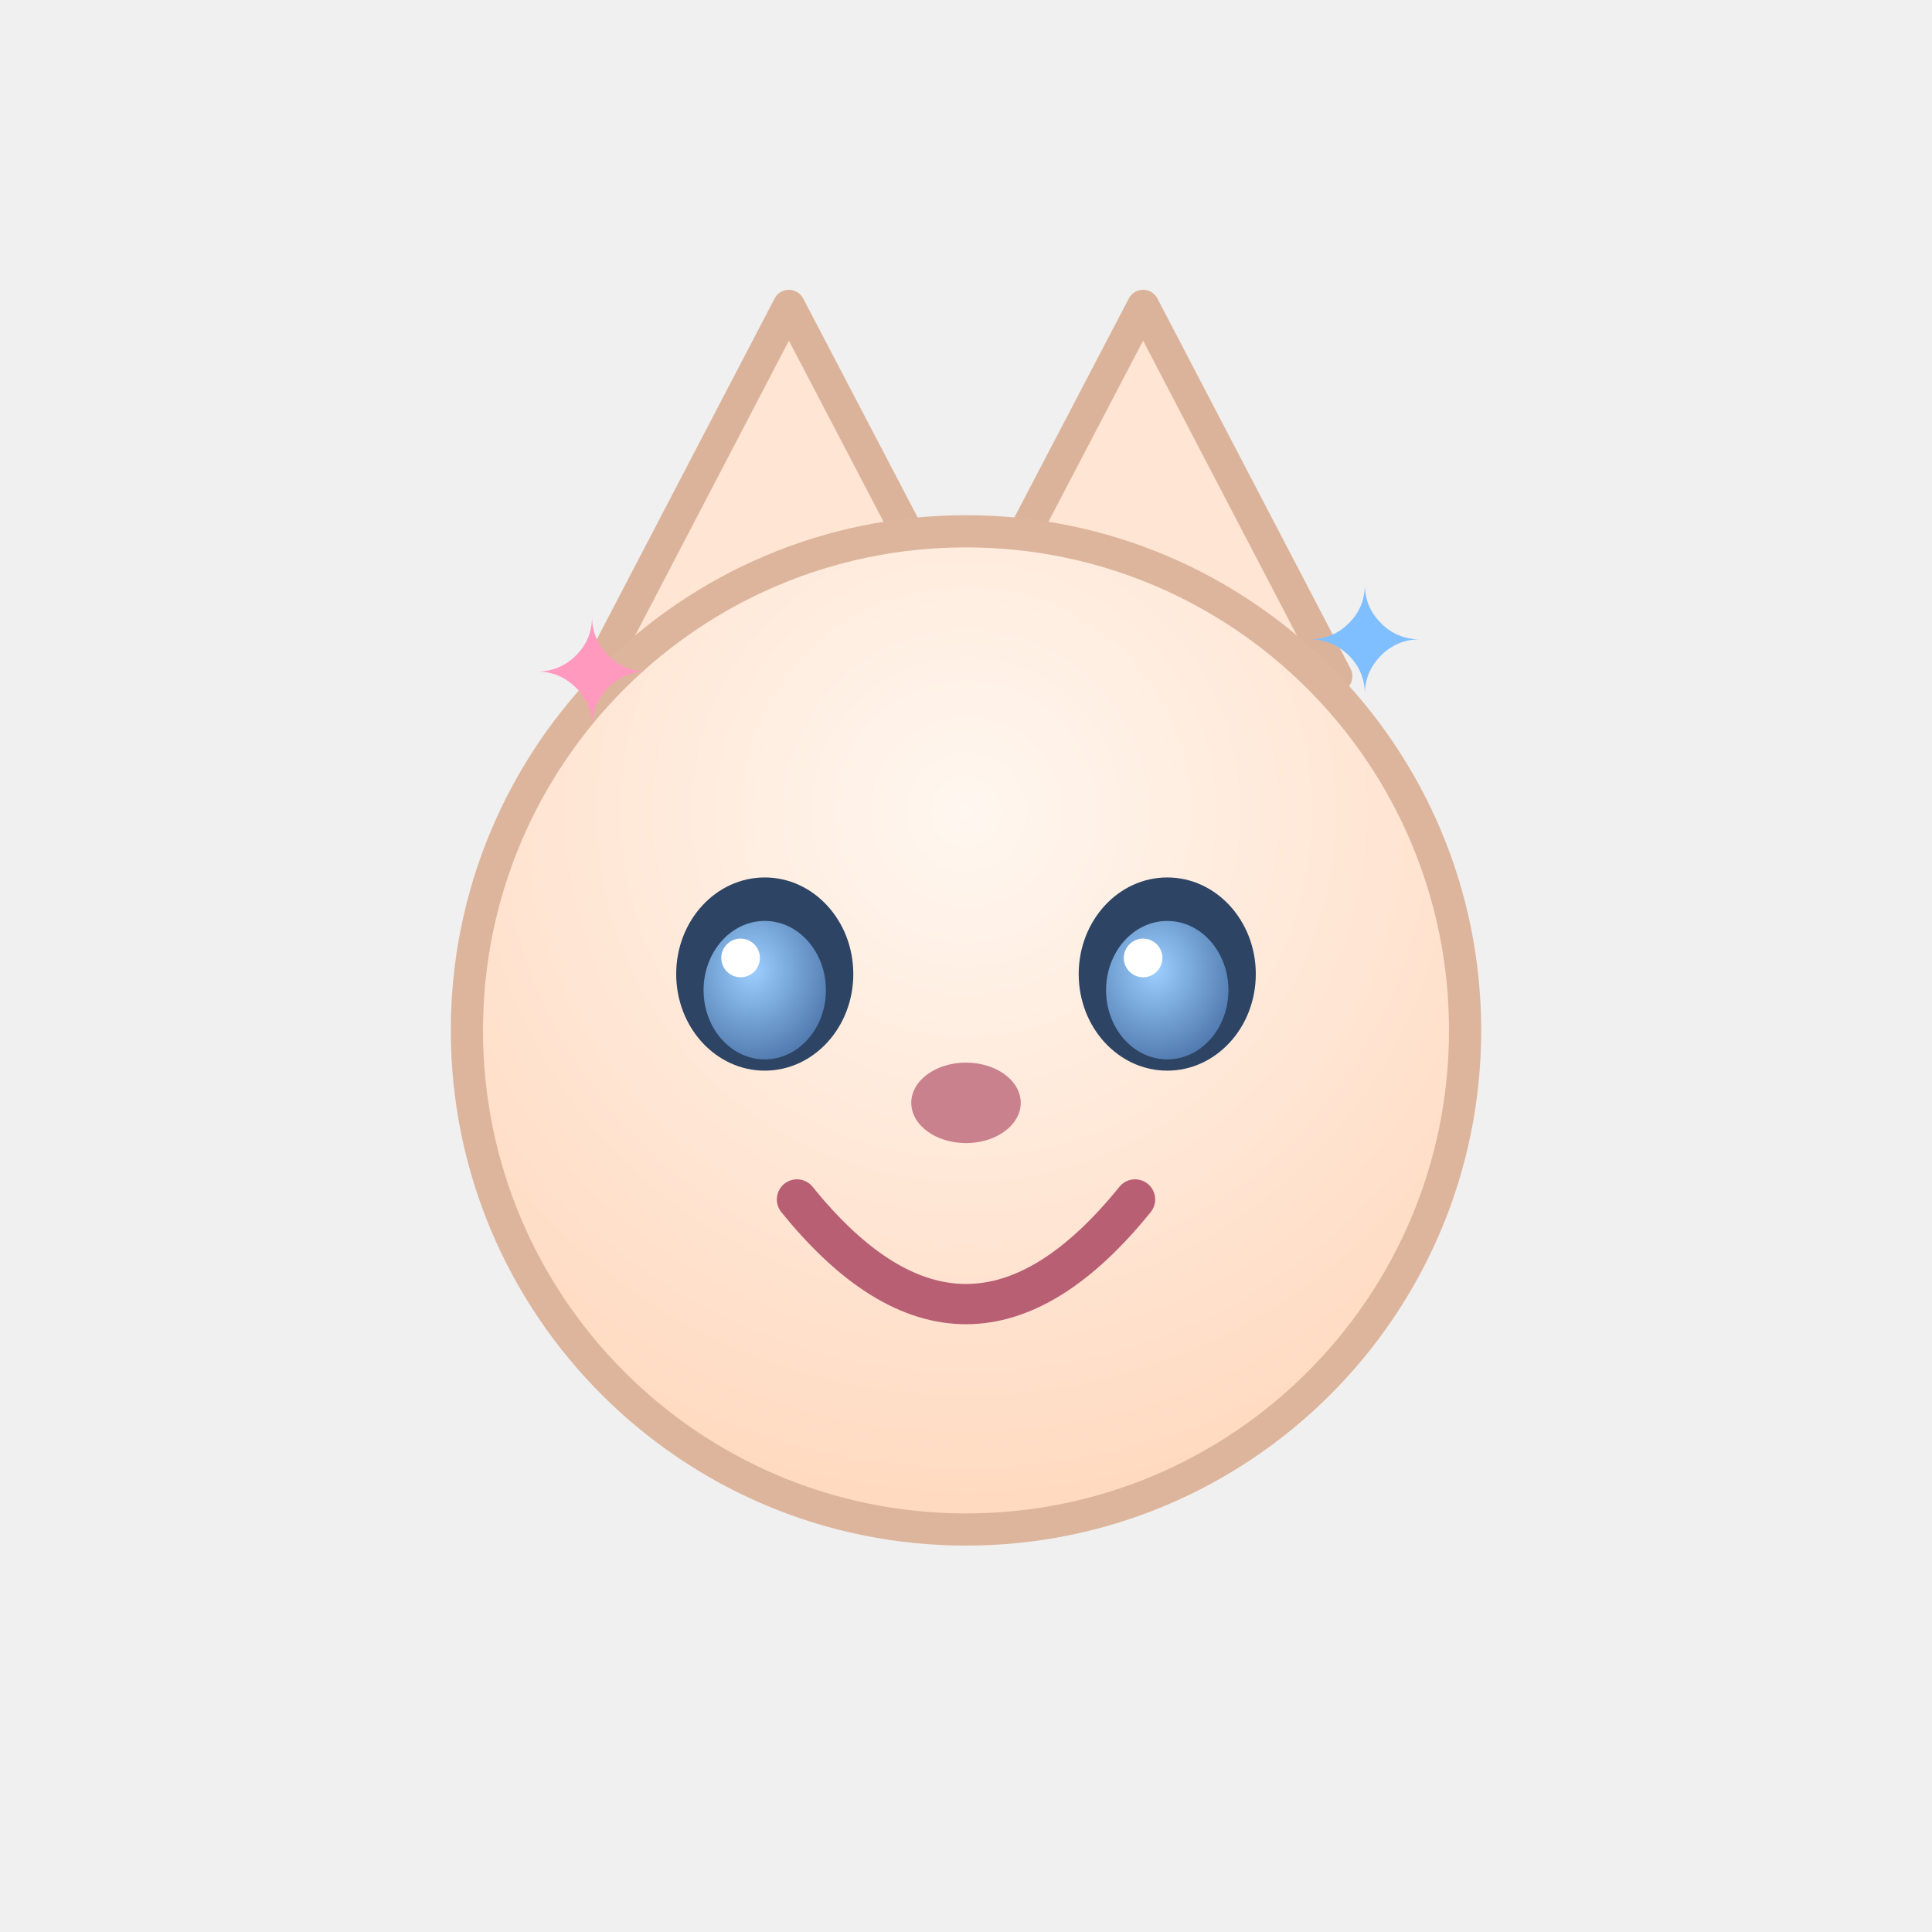
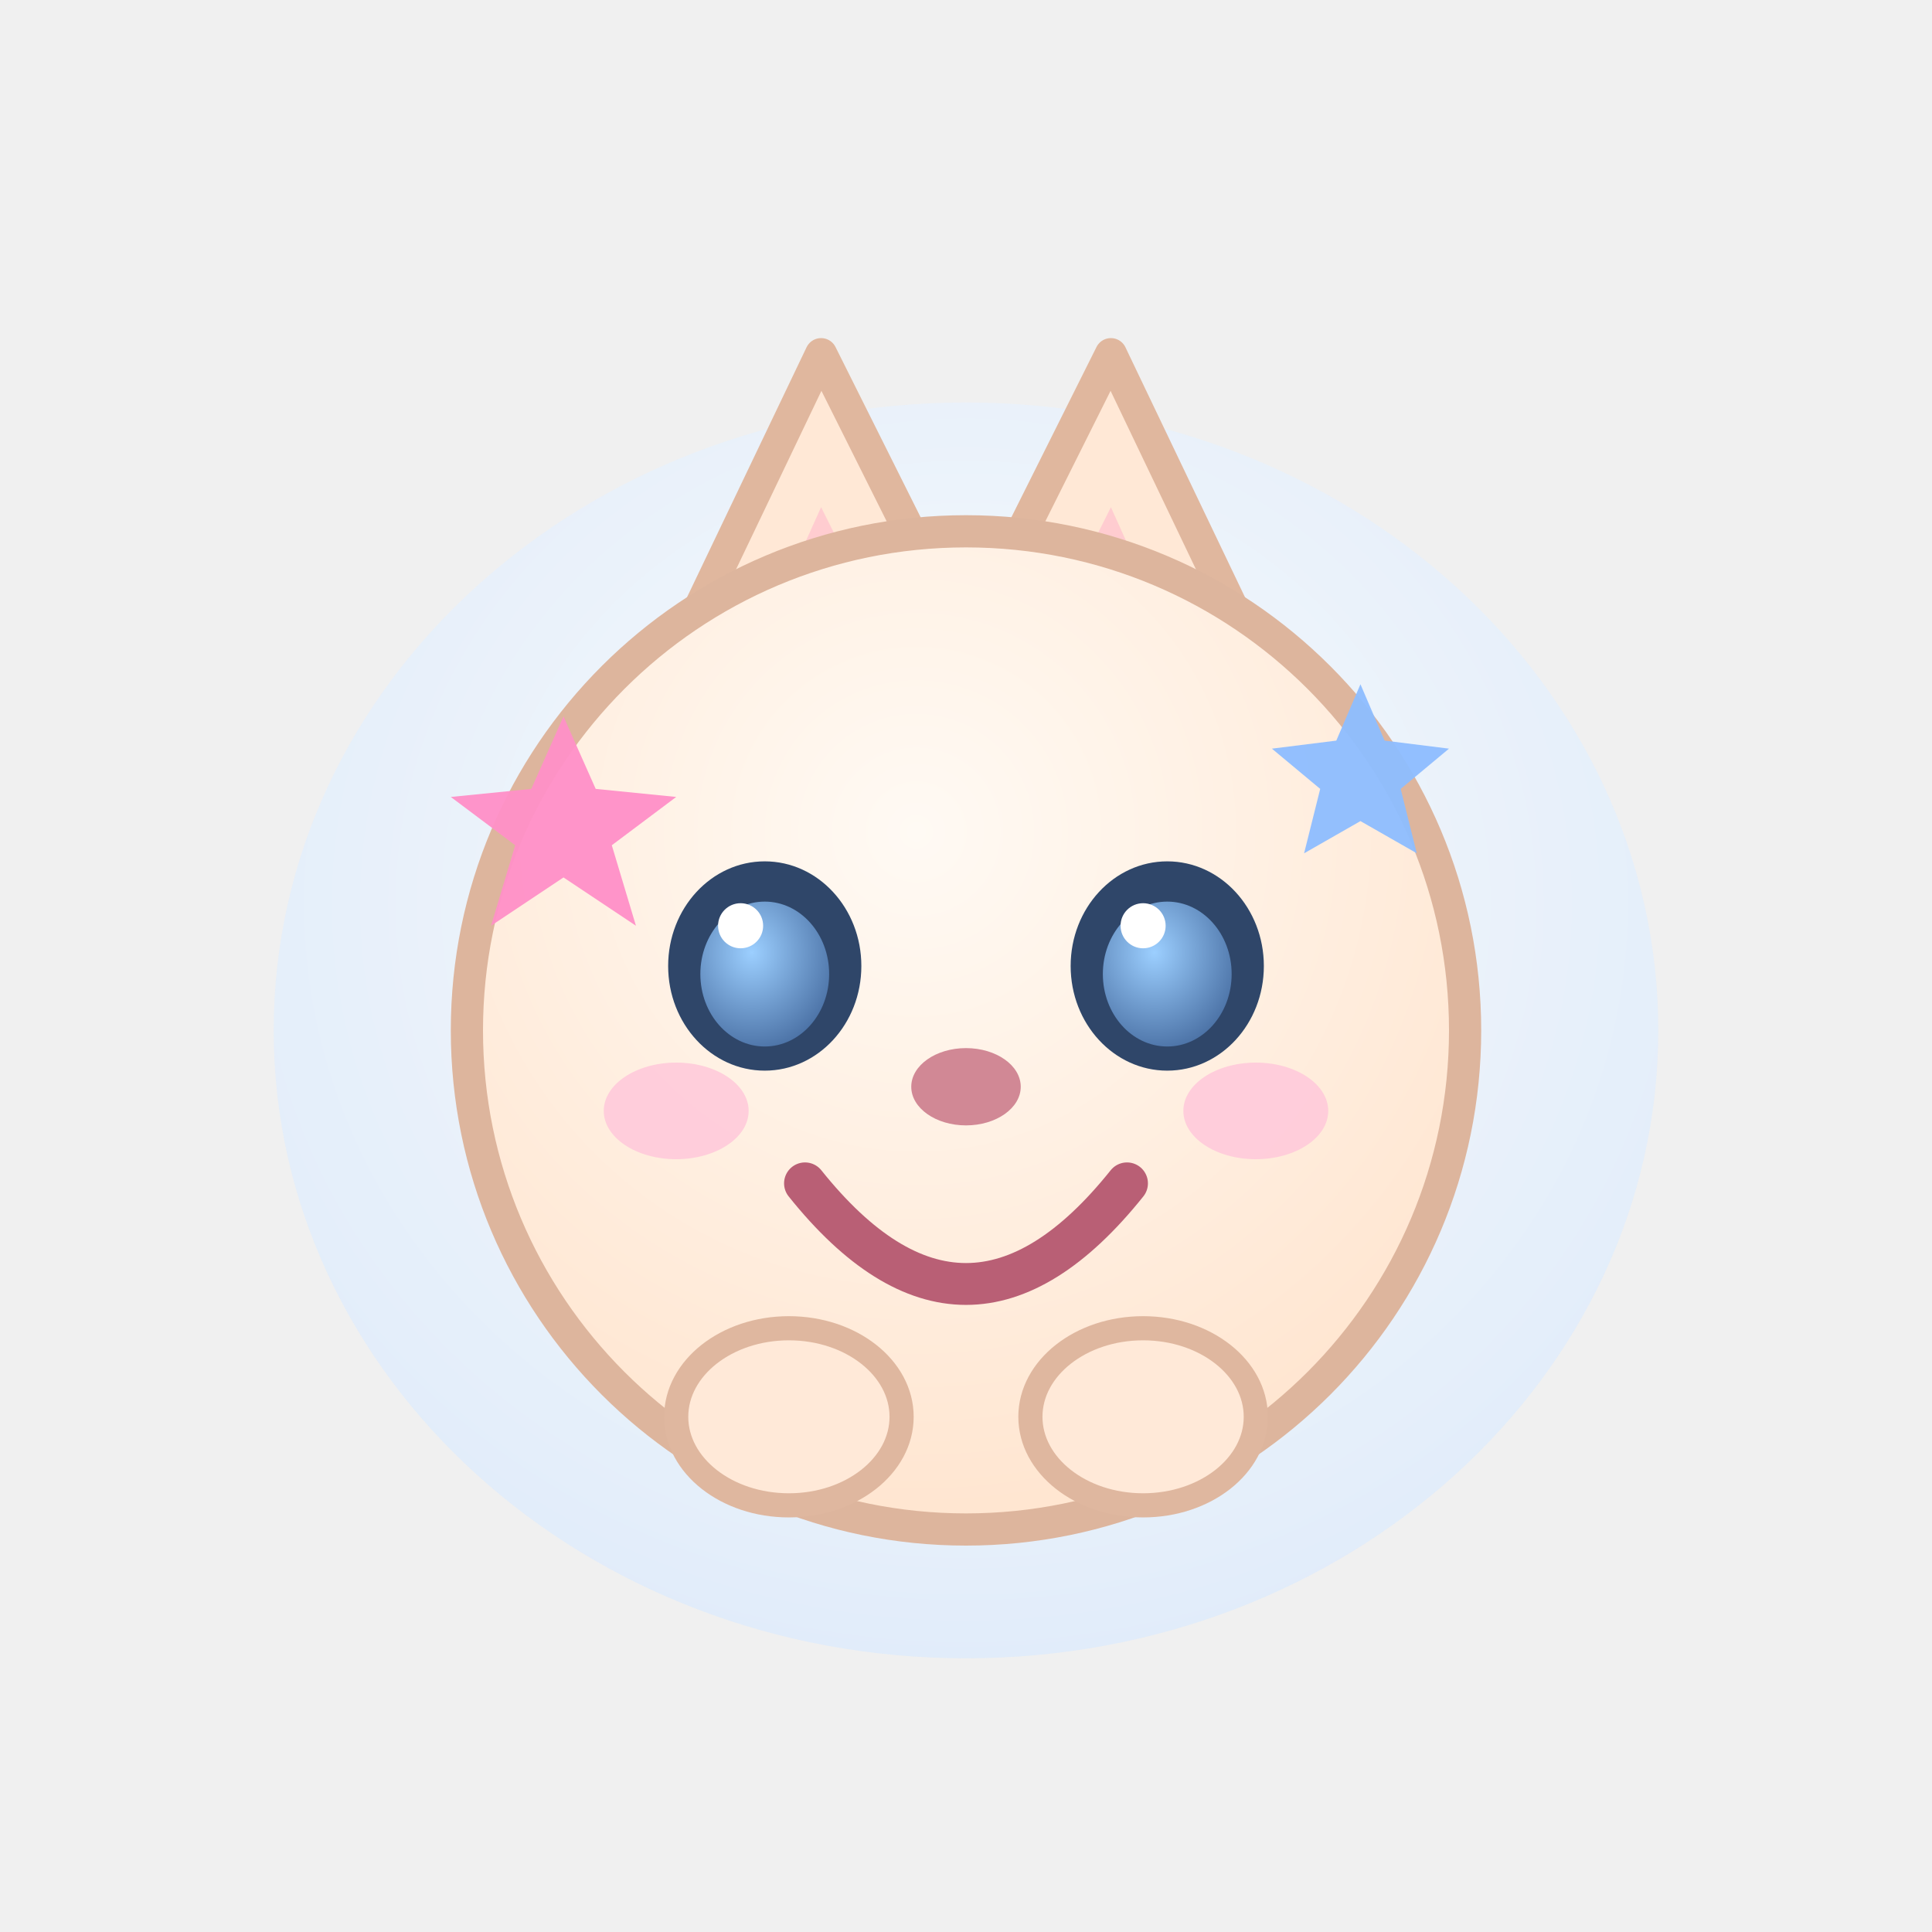
<svg xmlns="http://www.w3.org/2000/svg" viewBox="0 0 240 240" role="img" aria-label="Mochi celebrate">
  <defs>
-     <radialGradient id="head" cx="50%" cy="28%" r="72%">
-       <stop offset="0%" stop-color="#fff7f0" />
-       <stop offset="100%" stop-color="#ffd9bf" />
+     <radialGradient id="bg" cx="50%" cy="40%" r="70%">
+       <stop offset="0%" stop-color="#fbfdff" />
+       <stop offset="100%" stop-color="#d9e8fa" />
    </radialGradient>
-     <radialGradient id="eyeIris" cx="40%" cy="35%" r="70%">
+     <radialGradient id="face" cx="45%" cy="30%" r="78%">
+       <stop offset="0%" stop-color="#fffaf4" />
+       <stop offset="100%" stop-color="#ffe3cc" />
+     </radialGradient>
+     <radialGradient id="iris" cx="40%" cy="35%" r="72%">
      <stop offset="0%" stop-color="#9ccfff" />
-       <stop offset="100%" stop-color="#4f78ad" />
+       <stop offset="100%" stop-color="#486ea2" />
    </radialGradient>
  </defs>
-   <g transform="translate(0 4)">
-     <path d="M74 80 L98 34 L121 78 Z" fill="#ffe5d3" stroke="#dbb39a" stroke-width="4" stroke-linejoin="round" />
-     <path d="M166 80 L142 34 L119 78 Z" fill="#ffe5d3" stroke="#dbb39a" stroke-width="4" stroke-linejoin="round" />
-     <circle cx="120" cy="124" r="62" fill="url(#head)" stroke="#ddb59d" stroke-width="4" />
-     <ellipse cx="95" cy="117" rx="11" ry="12" fill="#2d4465" />
-     <ellipse cx="145" cy="117" rx="11" ry="12" fill="#2d4465" />
-     <ellipse cx="95" cy="119" rx="7.6" ry="8.6" fill="url(#eyeIris)" />
-     <ellipse cx="145" cy="119" rx="7.6" ry="8.6" fill="url(#eyeIris)" />
-     <circle cx="92" cy="115" r="2.4" fill="#fff" />
-     <circle cx="142" cy="115" r="2.4" fill="#fff" />
-     <ellipse cx="120" cy="133" rx="6.8" ry="5" fill="#c9828d" />
-     <path d="M99 145 Q120 171 141 145" fill="none" stroke="#b85f74" stroke-width="5" stroke-linecap="round" />
-     <text x="66" y="86" font-size="18" fill="#ff99bd" font-family="Segoe UI Emoji">✦</text>
-     <text x="162" y="82" font-size="18" fill="#80bfff" font-family="Segoe UI Emoji">✦</text>
+   <g transform="translate(0 2)">
+     <ellipse cx="120" cy="126" rx="86" ry="78" fill="url(#bg)" opacity="0.84" />
+     <path d="M80 88 L102 42 L123 84 Z" fill="#ffe8d6" stroke="#e0b79e" stroke-width="4" stroke-linejoin="round" />
+     <path d="M160 88 L138 42 L117 84 Z" fill="#ffe8d6" stroke="#e0b79e" stroke-width="4" stroke-linejoin="round" />
+     <path d="M93 81 L102 61 L112 81 Z" fill="#ffc9cf" opacity="0.88" />
+     <path d="M147 81 L138 61 L128 81 Z" fill="#ffc9cf" opacity="0.88" />
+     <circle cx="120" cy="126" r="62" fill="url(#face)" stroke="#ddb59d" stroke-width="4" />
+     <ellipse cx="95" cy="118" rx="12" ry="13" fill="#2f4669" />
+     <ellipse cx="145" cy="118" rx="12" ry="13" fill="#2f4669" />
+     <ellipse cx="95" cy="119" rx="8" ry="9" fill="url(#iris)" />
+     <ellipse cx="145" cy="119" rx="8" ry="9" fill="url(#iris)" />
+     <circle cx="92" cy="113" r="2.8" fill="#fff" />
+     <circle cx="142" cy="113" r="2.8" fill="#fff" />
+     <ellipse cx="120" cy="133" rx="6.8" ry="4.8" fill="#d18895" />
+     <path d="M100 145 Q120 170 140 145" fill="none" stroke="#b95f75" stroke-width="5.2" stroke-linecap="round" />
+     <ellipse cx="84" cy="136" rx="9" ry="6" fill="#ffcada" opacity="0.9" />
+     <ellipse cx="156" cy="136" rx="9" ry="6" fill="#ffcada" opacity="0.9" />
+     <ellipse cx="98" cy="174" rx="14" ry="11" fill="#ffe9d8" stroke="#dfb79f" stroke-width="3" />
+     <ellipse cx="142" cy="174" rx="14" ry="11" fill="#ffe9d8" stroke="#dfb79f" stroke-width="3" />
+     <path d="M70 87 l4 9 10 1 -8 6 3 10 -9 -6 -9 6 3 -10 -8 -6 10 -1z" fill="#ff90c7" opacity="0.95" />
+     <path d="M169 83 l3 7 8 1 -6 5 2 8 -7 -4 -7 4 2 -8 -6 -5 8 -1z" fill="#8ebdff" opacity="0.95" />
  </g>
</svg>
